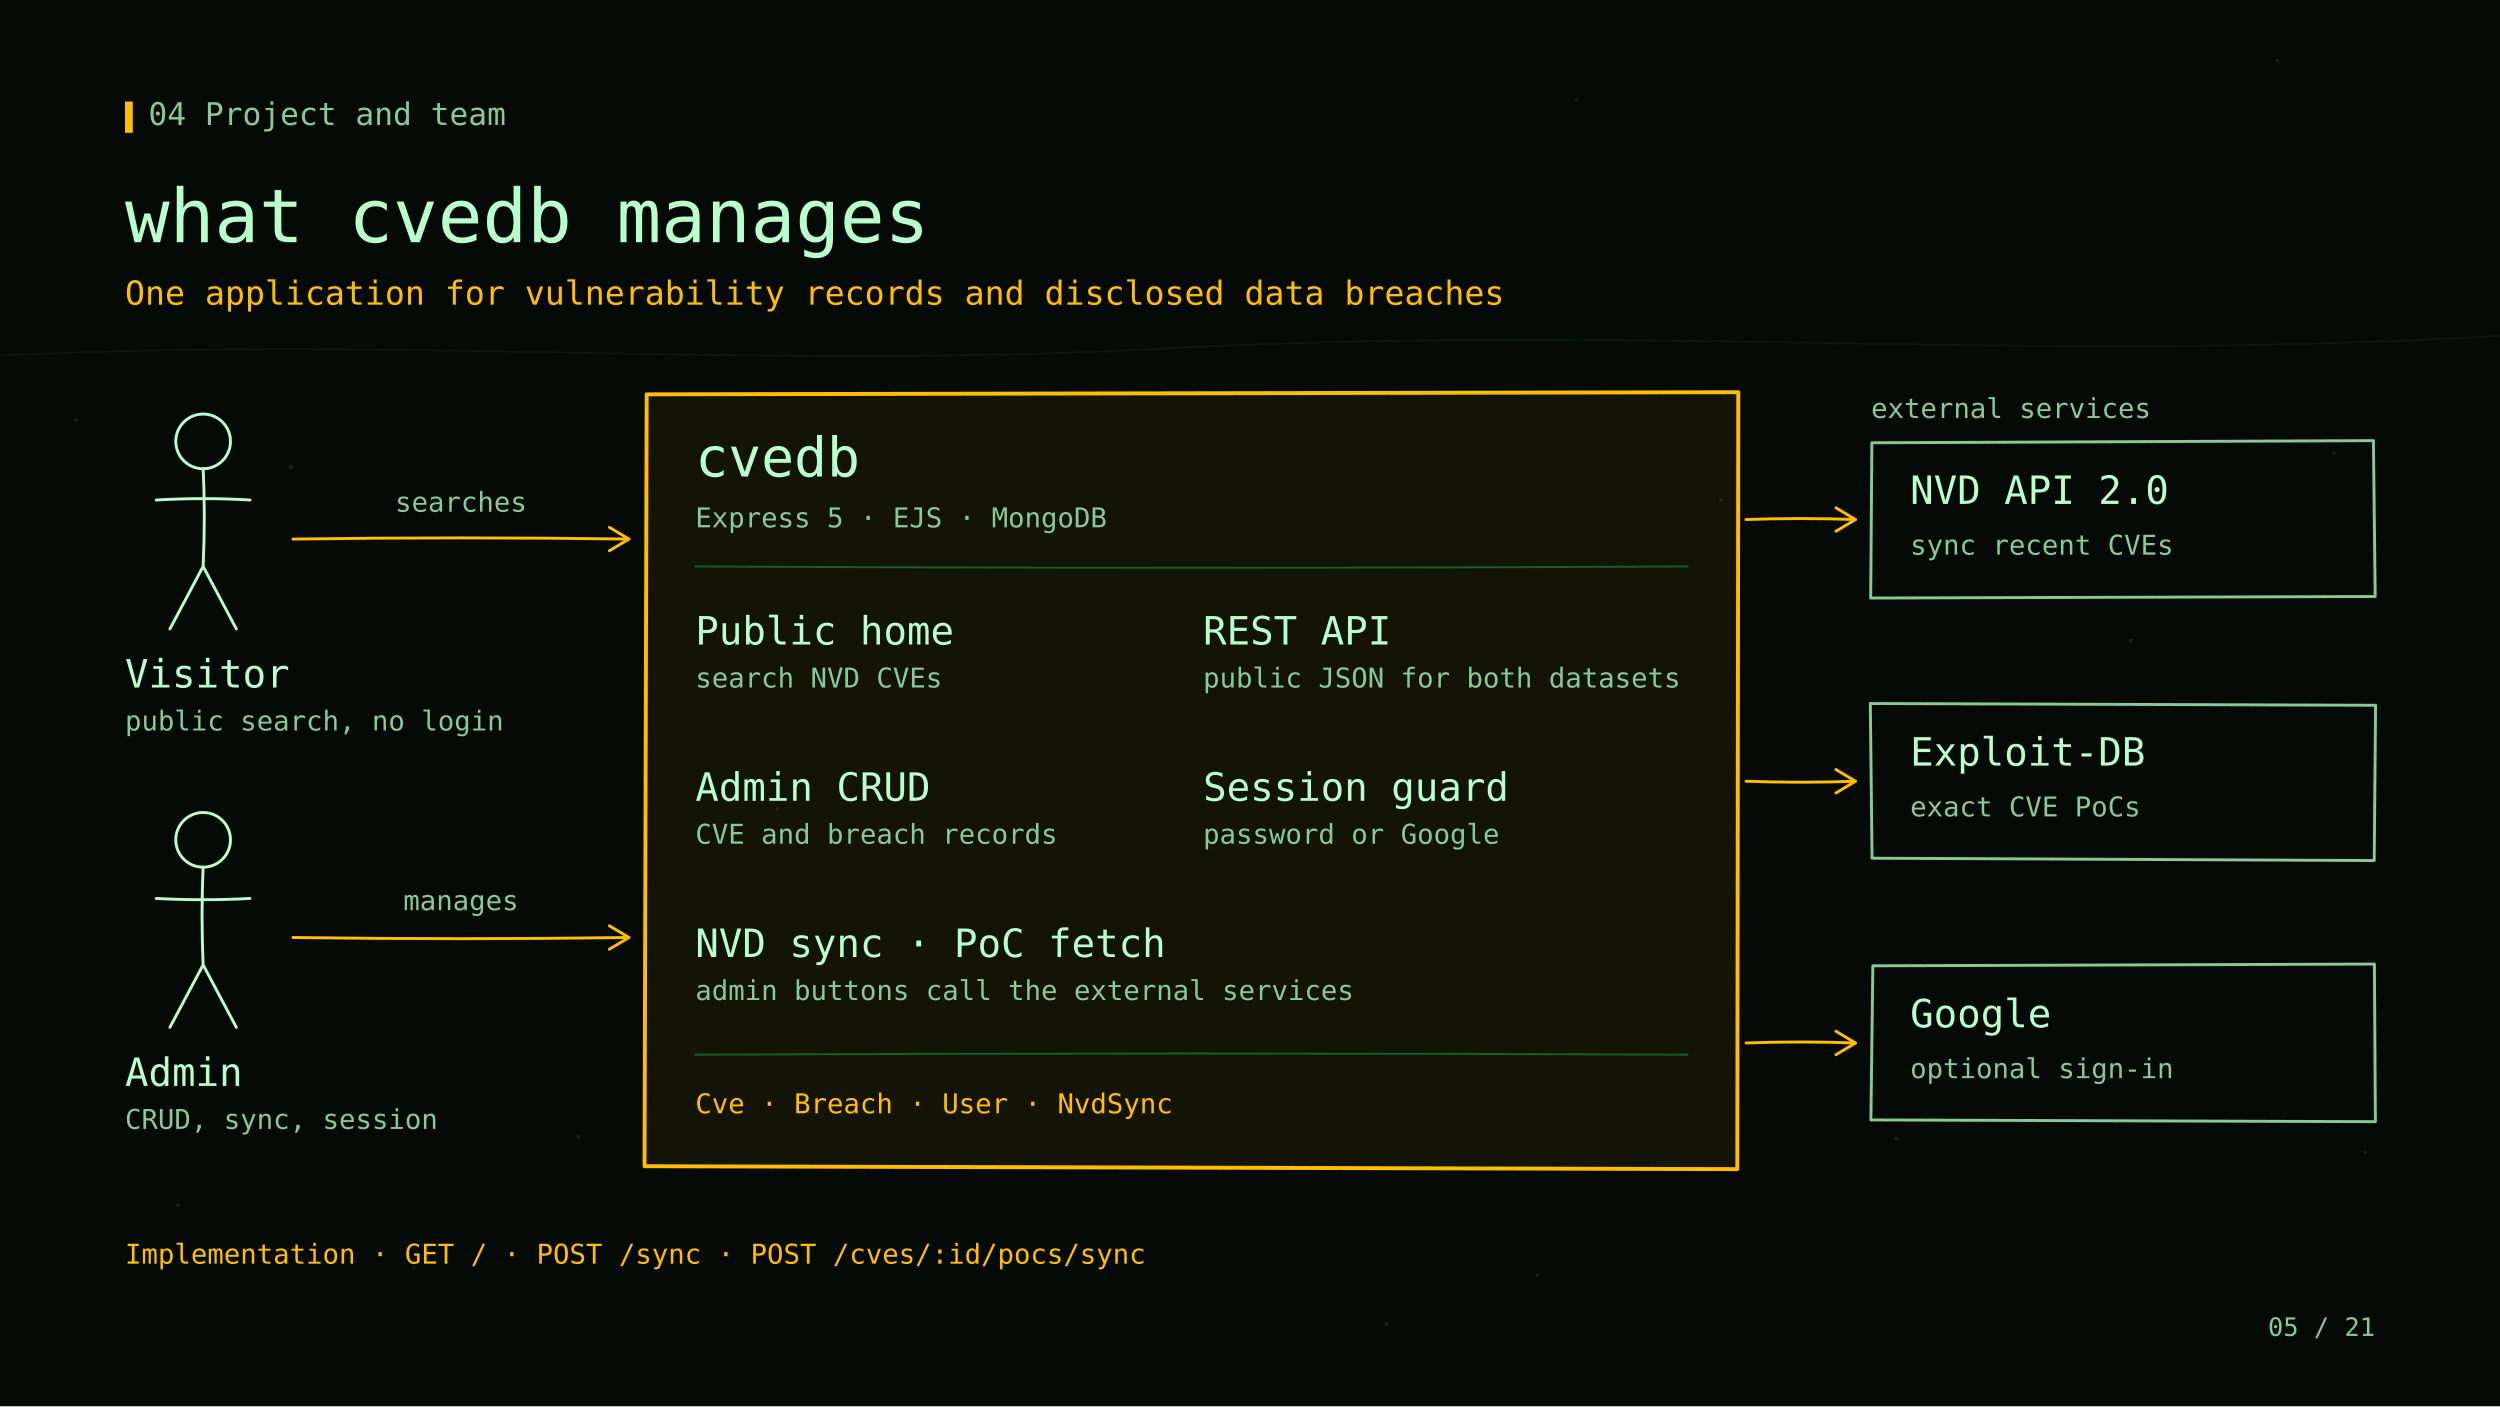
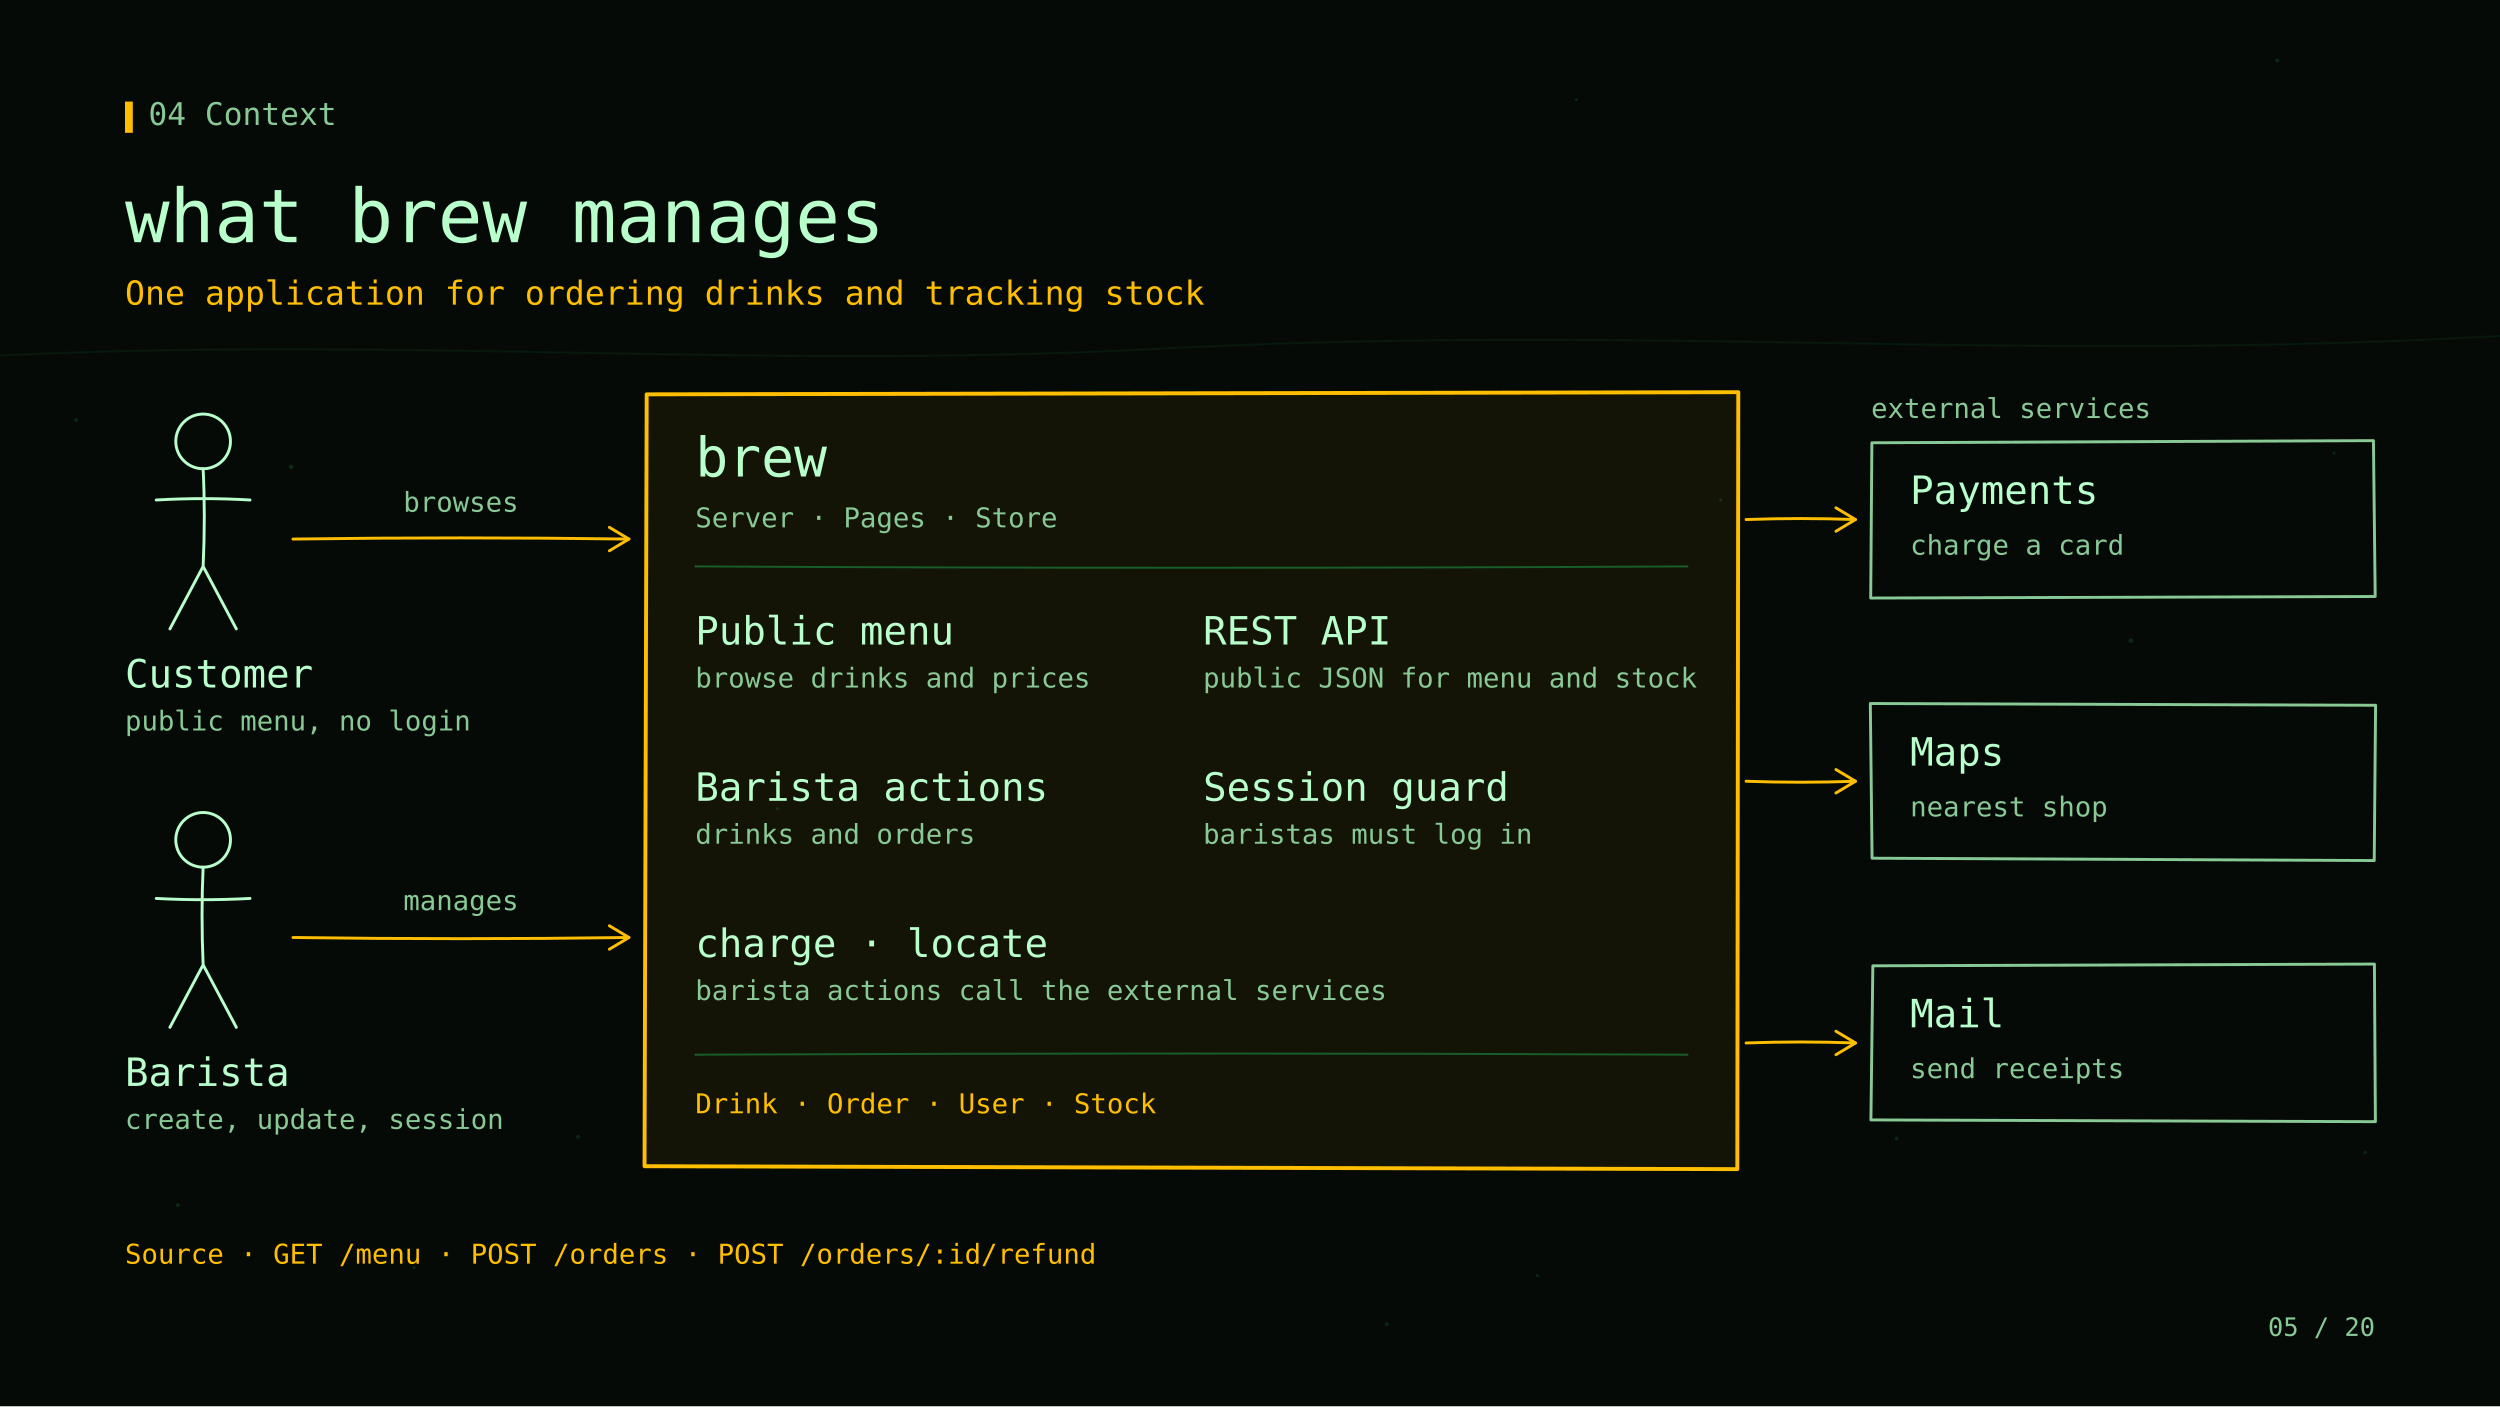
<svg xmlns="http://www.w3.org/2000/svg" viewBox="0 0 1280 720" width="1280" height="720" font-family="Pixelify Sans, ui-monospace, monospace" data-pptx-page-role="content">
  <rect id="bg" data-pptx-role="background" x="0" y="0" width="1280" height="720" fill="#050A06" />
  <g id="paper-grain" data-pptx-role="decoration" data-pptx-bounds="0 0 1280 720" fill="#185E2B" fill-opacity="0.35">
    <circle cx="1166" cy="31" r="1" />
    <circle cx="1091" cy="328" r="1.2" />
    <circle cx="881" cy="256" r="0.8" />
    <circle cx="787" cy="653" r="0.8" />
    <circle cx="710" cy="678" r="1" />
    <circle cx="1195" cy="232" r="0.8" />
    <circle cx="1211" cy="590" r="0.8" />
    <circle cx="807" cy="51" r="0.8" />
    <circle cx="212" cy="649" r="0.8" />
    <circle cx="398" cy="414" r="0.8" />
    <circle cx="149" cy="239" r="1.2" />
    <circle cx="296" cy="582" r="1" />
    <circle cx="91" cy="617" r="1" />
    <circle cx="39" cy="215" r="1" />
    <circle cx="971" cy="583" r="1" />
    <path d="M 0 182 C 214 172 394 190 604 178 C 854 166 1032 186 1280 172" fill="none" stroke="#185E2B" stroke-opacity="0.18" stroke-width="1" />
  </g>
  <g id="header" data-pptx-bounds="64 50 614 112">
    <rect x="64" y="52" width="4" height="16" fill="#FFBF00" />
-     <text x="76" y="64" font-weight="400" font-size="16" fill="#88C996" text-anchor="start">04  Project and team</text>
-     <text x="64" y="124" font-weight="400" font-size="38" fill="#B8FFCC" text-anchor="start">what cvedb manages</text>
-     <text x="64" y="156" font-weight="400" font-size="17" fill="#FFBF00" text-anchor="start">One application for vulnerability records and disclosed data breaches</text>
+     <text x="76" y="64" font-weight="400" font-size="16" fill="#88C996" text-anchor="start">04  Context</text>
+     <text x="64" y="124" font-weight="400" font-size="38" fill="#B8FFCC" text-anchor="start">what brew manages</text>
+     <text x="64" y="156" font-weight="400" font-size="17" fill="#FFBF00" text-anchor="start">One application for ordering drinks and tracking stock</text>
  </g>
  <g id="actors" data-pptx-bounds="64 200 240 390">
    <circle cx="104" cy="226" r="14" fill="none" stroke="#B8FFCC" stroke-width="1.5" />
    <path d="M 104 240 Q 105.2 264 104 290 M 80 256 Q 104 254.6 128 256 M 104 290 L 87 322 M 104 290 L 121 322" fill="none" stroke-linecap="round" stroke-linejoin="round" stroke="#B8FFCC" stroke-width="1.5" />
-     <text x="64" y="352" font-size="20" fill="#B8FFCC">Visitor</text>
-     <text x="64" y="374" font-size="14" fill="#88C996">public search, no login</text>
+     <text x="64" y="352" font-size="20" fill="#B8FFCC">Customer</text>
+     <text x="64" y="374" font-size="14" fill="#88C996">public menu, no login</text>
    <circle cx="104" cy="430" r="14" fill="none" stroke="#B8FFCC" stroke-width="1.5" />
    <path d="M 104 444 Q 102.9 468 104 494 M 80 460 Q 104 461.3 128 460 M 104 494 L 87 526 M 104 494 L 121 526" fill="none" stroke-linecap="round" stroke-linejoin="round" stroke="#B8FFCC" stroke-width="1.5" />
-     <text x="64" y="556" font-size="20" fill="#B8FFCC">Admin</text>
-     <text x="64" y="578" font-size="14" fill="#88C996">CRUD, sync, session</text>
+     <text x="64" y="556" font-size="20" fill="#B8FFCC">Barista</text>
+     <text x="64" y="578" font-size="14" fill="#88C996">create, update, session</text>
    <path d="M 150 276 Q 236 274.8 322 276" fill="none" stroke-linecap="round" stroke="#FFBF00" stroke-width="1.5" />
    <path d="M 312 270 L 322 276 L 312 282" fill="none" stroke-linecap="round" stroke-linejoin="round" stroke="#FFBF00" stroke-width="1.5" />
-     <text x="236" y="262" font-size="14" fill="#88C996" text-anchor="middle">searches</text>
+     <text x="236" y="262" font-size="14" fill="#88C996" text-anchor="middle">browses</text>
    <path d="M 150 480 Q 236 481.2 322 480" fill="none" stroke-linecap="round" stroke="#FFBF00" stroke-width="1.5" />
    <path d="M 312 474 L 322 480 L 312 486" fill="none" stroke-linecap="round" stroke-linejoin="round" stroke="#FFBF00" stroke-width="1.5" />
    <text x="236" y="466" font-size="14" fill="#88C996" text-anchor="middle">manages</text>
  </g>
  <g id="system" data-pptx-bounds="330 200 562 400">
    <path d="M 331.1 201.9 L 890.0 200.8 L 889.5 598.6 L 330.0 597.1 Z" stroke-linejoin="round" fill="#FFBF00" fill-opacity="0.06" stroke="#FFBF00" stroke-width="2" />
-     <text x="356" y="244" font-size="28" fill="#B8FFCC">cvedb</text>
-     <text x="356" y="270" font-family="Share Tech Mono, ui-monospace, monospace" font-size="14" fill="#88C996">Express 5 · EJS · MongoDB</text>
+     <text x="356" y="244" font-size="28" fill="#B8FFCC">brew</text>
+     <text x="356" y="270" font-family="Share Tech Mono, ui-monospace, monospace" font-size="14" fill="#88C996">Server · Pages · Store</text>
    <path d="M 356 290 Q 610 291.4 864 290" fill="none" stroke-linecap="round" stroke="#185E2B" stroke-width="1" />
-     <text x="356" y="330" font-size="20" fill="#B8FFCC">Public home</text>
-     <text x="356" y="352" font-size="14" fill="#88C996">search NVD CVEs</text>
+     <text x="356" y="330" font-size="20" fill="#B8FFCC">Public menu</text>
+     <text x="356" y="352" font-size="14" fill="#88C996">browse drinks and prices</text>
    <text x="616" y="330" font-size="20" fill="#B8FFCC">REST API</text>
-     <text x="616" y="352" font-size="14" fill="#88C996">public JSON for both datasets</text>
-     <text x="356" y="410" font-size="20" fill="#B8FFCC">Admin CRUD</text>
-     <text x="356" y="432" font-size="14" fill="#88C996">CVE and breach records</text>
+     <text x="616" y="352" font-size="14" fill="#88C996">public JSON for menu and stock</text>
+     <text x="356" y="410" font-size="20" fill="#B8FFCC">Barista actions</text>
+     <text x="356" y="432" font-size="14" fill="#88C996">drinks and orders</text>
    <text x="616" y="410" font-size="20" fill="#B8FFCC">Session guard</text>
-     <text x="616" y="432" font-size="14" fill="#88C996">password or Google</text>
-     <text x="356" y="490" font-size="20" fill="#B8FFCC">NVD sync · PoC fetch</text>
-     <text x="356" y="512" font-size="14" fill="#88C996">admin buttons call the external services</text>
+     <text x="616" y="432" font-size="14" fill="#88C996">baristas must log in</text>
+     <text x="356" y="490" font-size="20" fill="#B8FFCC">charge · locate</text>
+     <text x="356" y="512" font-size="14" fill="#88C996">barista actions call the external services</text>
    <path d="M 356 540 Q 610 538.8 864 540" fill="none" stroke-linecap="round" stroke="#185E2B" stroke-width="1" />
-     <text x="356" y="570" font-family="Share Tech Mono, ui-monospace, monospace" font-size="14" fill="#FFBF00">Cve · Breach · User · NvdSync</text>
+     <text x="356" y="570" font-family="Share Tech Mono, ui-monospace, monospace" font-size="14" fill="#FFBF00">Drink · Order · User · Stock</text>
  </g>
  <g id="external" data-pptx-bounds="892 200 324 380">
    <text x="958" y="214" font-size="14" fill="#88C996">external services</text>
    <path d="M 958.4 226.7 L 1215.2 225.6 L 1216.1 305.4 L 957.8 306.2 Z" stroke-linejoin="round" fill="none" stroke="#88C996" stroke-width="1.5" />
-     <text x="978" y="258" font-size="20" fill="#B8FFCC">NVD API 2.0</text>
-     <text x="978" y="284" font-family="Share Tech Mono, ui-monospace, monospace" font-size="14" fill="#88C996">sync recent CVEs</text>
+     <text x="978" y="258" font-size="20" fill="#B8FFCC">Payments</text>
+     <text x="978" y="284" font-family="Share Tech Mono, ui-monospace, monospace" font-size="14" fill="#88C996">charge a card</text>
    <path d="M 957.6 360.2 L 1216.3 361.1 L 1215.6 440.6 L 958.5 439.4 Z" stroke-linejoin="round" fill="none" stroke="#88C996" stroke-width="1.5" />
-     <text x="978" y="392" font-size="20" fill="#B8FFCC">Exploit-DB</text>
-     <text x="978" y="418" font-family="Share Tech Mono, ui-monospace, monospace" font-size="14" fill="#88C996">exact CVE PoCs</text>
+     <text x="978" y="392" font-size="20" fill="#B8FFCC">Maps</text>
+     <text x="978" y="418" font-family="Share Tech Mono, ui-monospace, monospace" font-size="14" fill="#88C996">nearest shop</text>
    <path d="M 958.9 494.5 L 1215.7 493.6 L 1216.2 574.3 L 957.9 573.4 Z" stroke-linejoin="round" fill="none" stroke="#88C996" stroke-width="1.5" />
-     <text x="978" y="526" font-size="20" fill="#B8FFCC">Google</text>
-     <text x="978" y="552" font-family="Share Tech Mono, ui-monospace, monospace" font-size="14" fill="#88C996">optional sign-in</text>
+     <text x="978" y="526" font-size="20" fill="#B8FFCC">Mail</text>
+     <text x="978" y="552" font-family="Share Tech Mono, ui-monospace, monospace" font-size="14" fill="#88C996">send receipts</text>
    <path d="M 894 266 Q 922 265 950 266" fill="none" stroke-linecap="round" stroke="#FFBF00" stroke-width="1.5" />
    <path d="M 940 260 L 950 266 L 940 272" fill="none" stroke-linecap="round" stroke-linejoin="round" stroke="#FFBF00" stroke-width="1.5" />
    <path d="M 894 400 Q 922 401 950 400" fill="none" stroke-linecap="round" stroke="#FFBF00" stroke-width="1.5" />
    <path d="M 940 394 L 950 400 L 940 406" fill="none" stroke-linecap="round" stroke-linejoin="round" stroke="#FFBF00" stroke-width="1.5" />
    <path d="M 894 534 Q 922 533 950 534" fill="none" stroke-linecap="round" stroke="#FFBF00" stroke-width="1.5" />
    <path d="M 940 528 L 950 534 L 940 540" fill="none" stroke-linecap="round" stroke-linejoin="round" stroke="#FFBF00" stroke-width="1.5" />
  </g>
  <g id="source-line" data-pptx-bounds="64 635 580 17">
-     <text x="64" y="647" font-family="Share Tech Mono, ui-monospace, monospace" font-size="14" fill="#FFBF00">Implementation · GET / · POST /sync · POST /cves/:id/pocs/sync</text>
+     <text x="64" y="647" font-family="Share Tech Mono, ui-monospace, monospace" font-size="14" fill="#FFBF00">Source · GET /menu · POST /orders · POST /orders/:id/refund</text>
  </g>
  <g id="footer" data-pptx-bounds="1169 672 47 17" data-pptx-role="footer">
-     <text x="1216" y="684" font-size="13" fill="#88C996" text-anchor="end">05 / 21</text>
+     <text x="1216" y="684" font-size="13" fill="#88C996" text-anchor="end">05 / 20</text>
  </g>
</svg>
